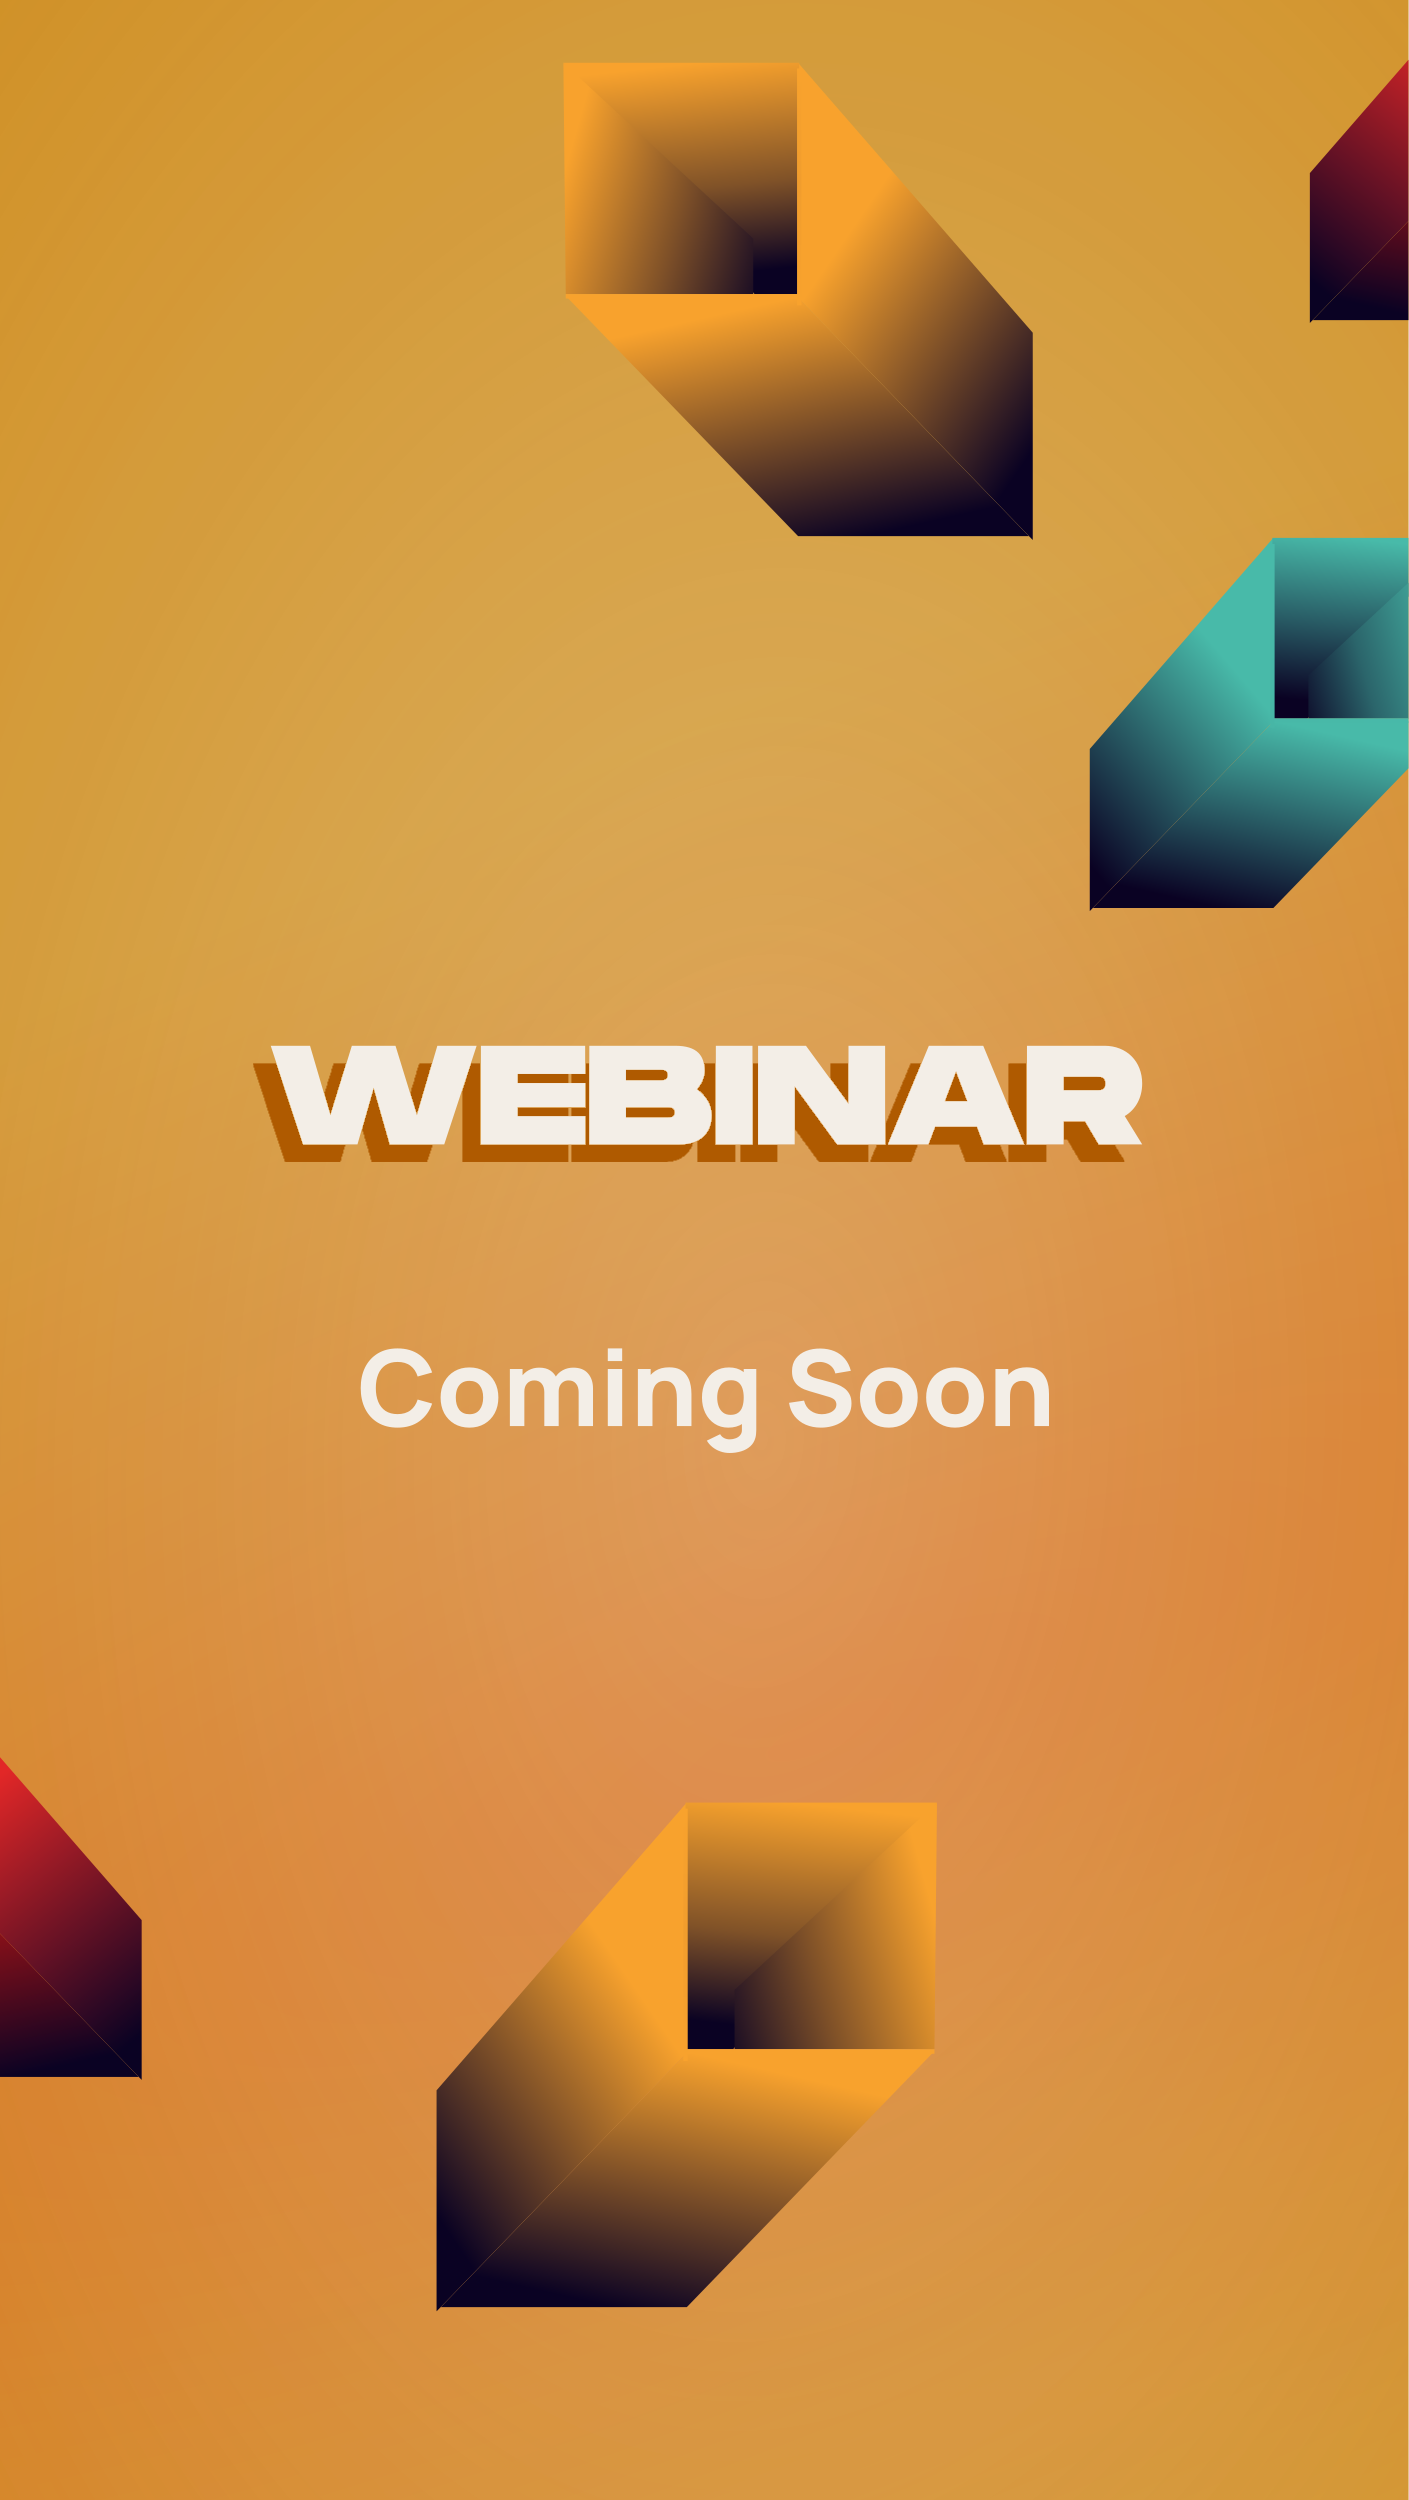
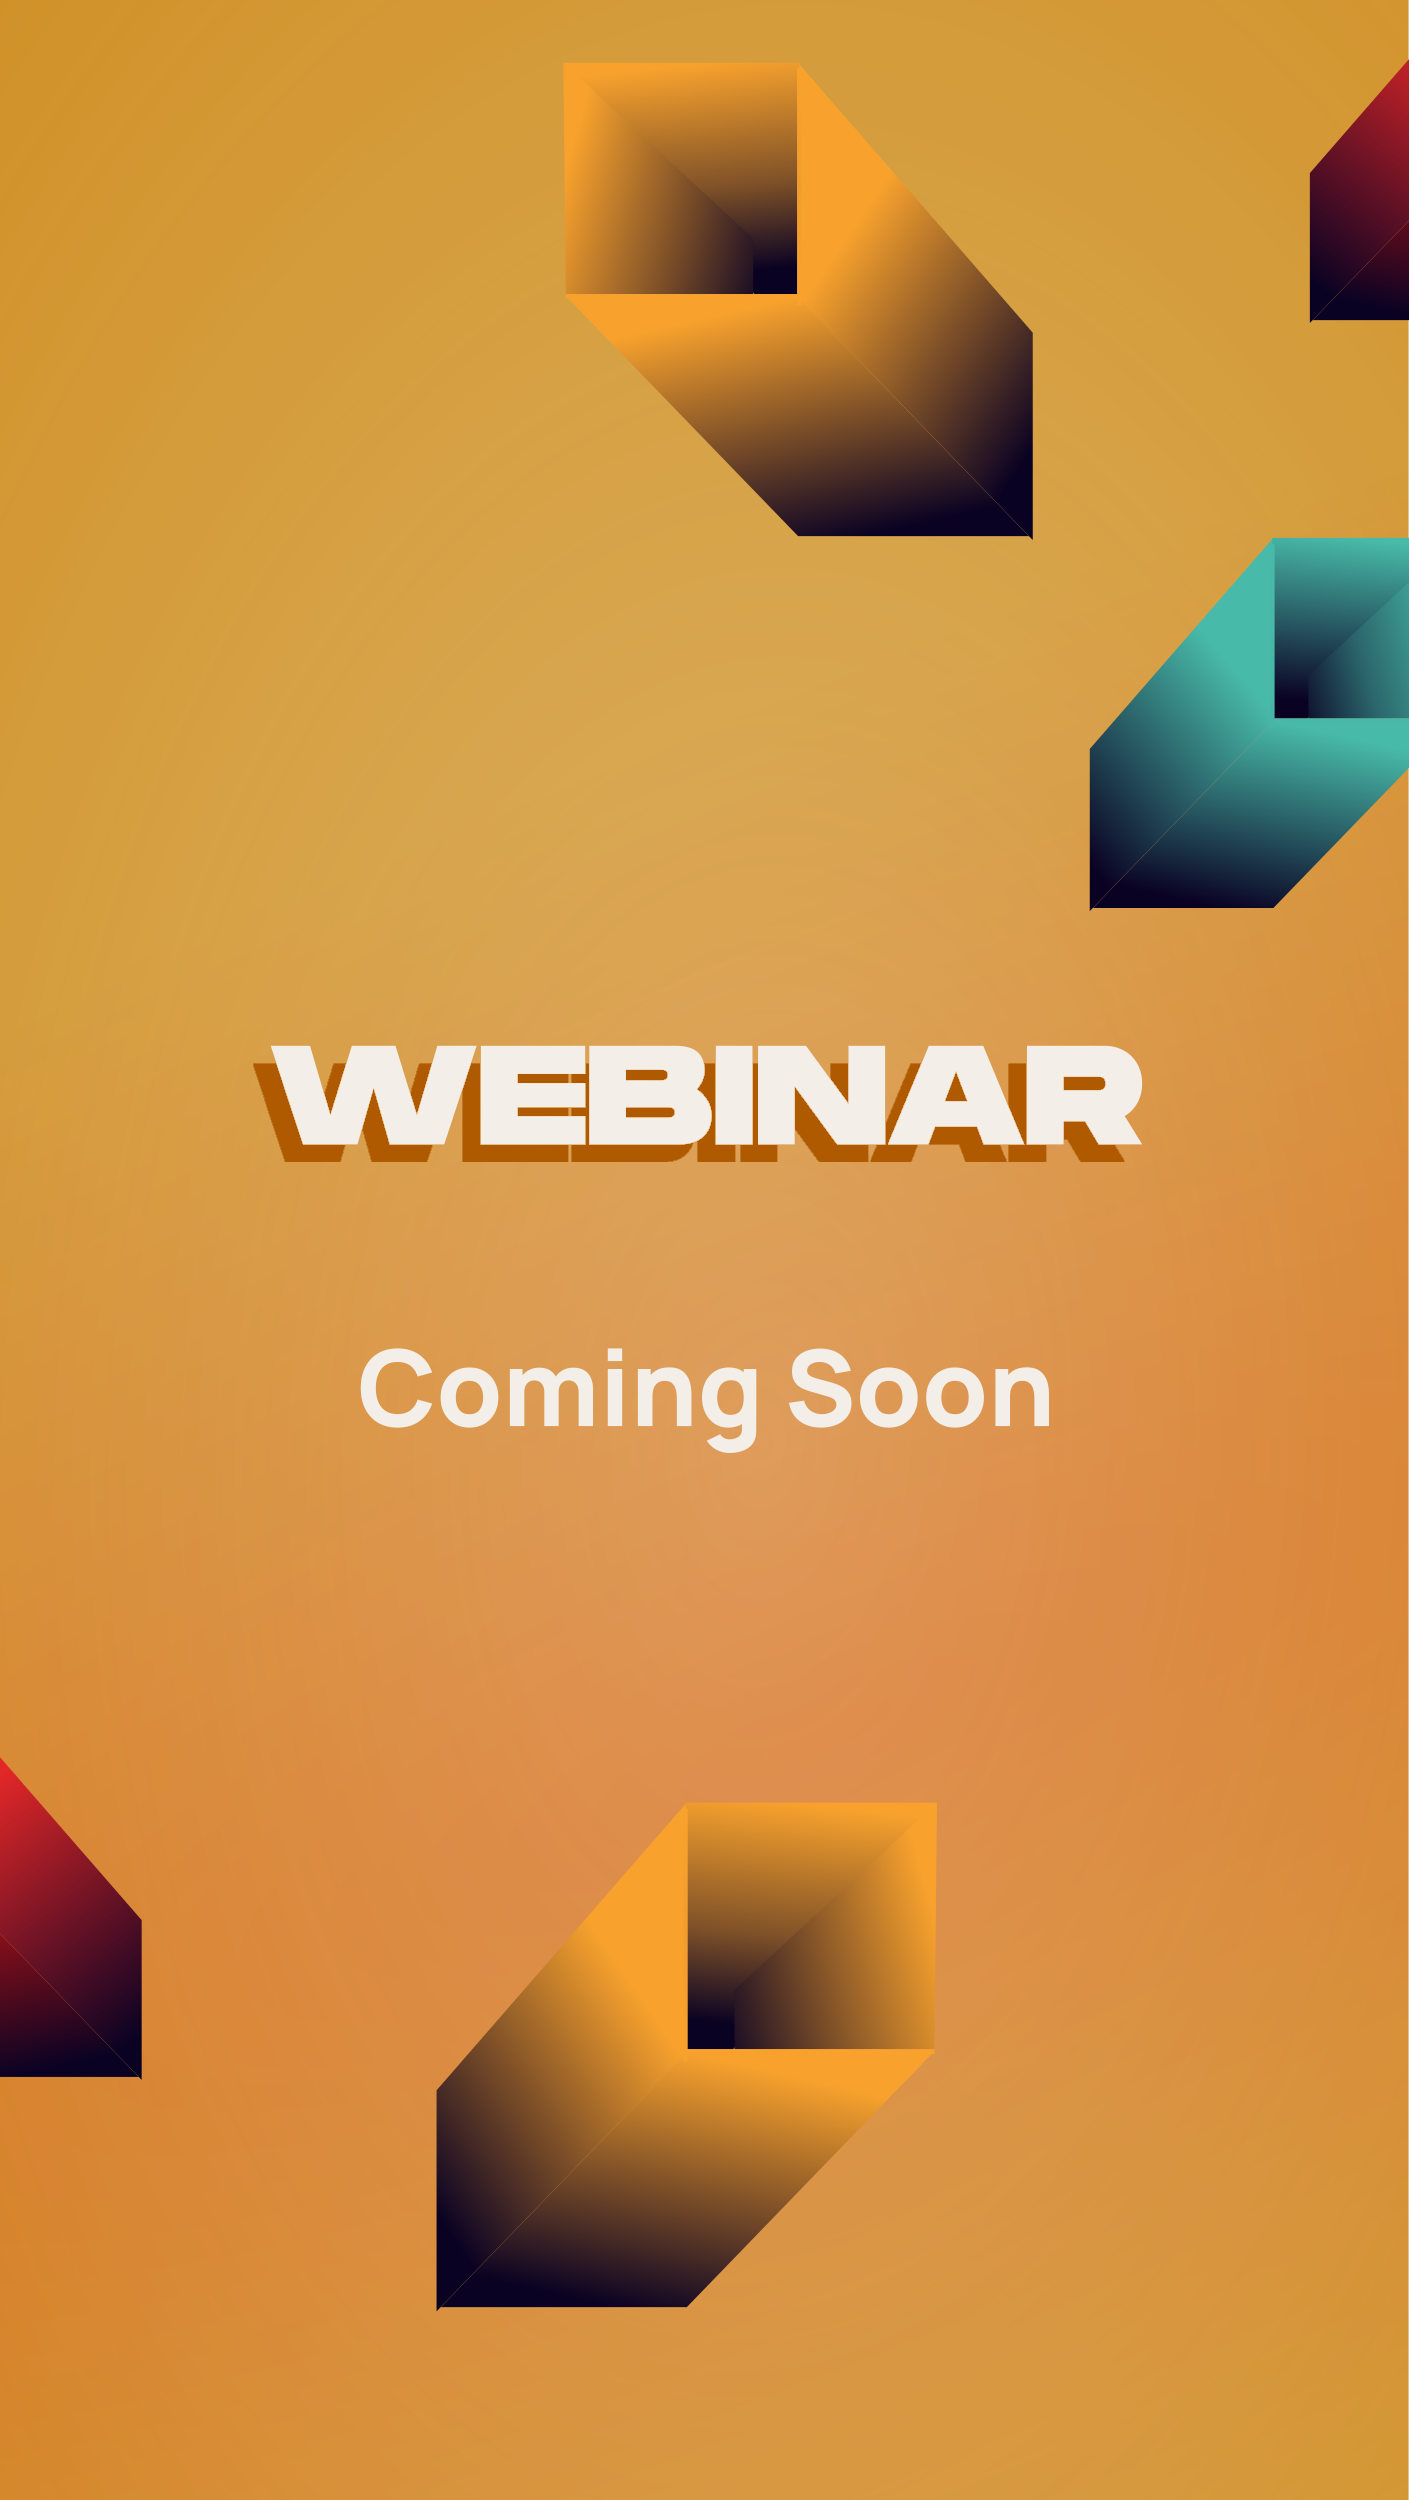
<svg xmlns="http://www.w3.org/2000/svg" width="320" height="568" viewBox="0 0 320 568" fill="none">
-   <g clip-path="url(#clip0_1043_2946)">
+   <g clipPath="url(#clip0_1043_2946)">
    <rect width="320" height="568" fill="white" />
    <rect width="320" height="568" fill="url(#paint0_radial_1043_2946)" />
    <rect width="320" height="568" fill="url(#paint1_radial_1043_2946)" fill-opacity="0.2" />
    <rect width="320" height="568" fill="#FB5B00" fill-opacity="0.2" />
    <g filter="url(#filter0_d_1043_2946)">
      <path d="M99.364 237.6H108.292L100.932 260H88.579L84.9 247.104L81.219 260H68.868L61.508 237.6H70.436L75.076 253.408L79.939 237.6H89.859L94.724 253.408L99.364 237.6ZM132.945 244H117.585V246.08H132.945V251.52H117.585V253.6H132.945V260H109.265V237.6H132.945V244ZM158.306 247.488C160.258 248.896 161.666 250.944 161.666 253.376C161.666 257.056 159.458 260 154.37 260H133.89V237.6H153.41C158.498 237.6 160.066 239.904 160.066 243.296C160.066 244.736 159.394 246.208 158.306 247.488ZM142.21 243.04V245.472H149.89C150.722 245.472 151.746 245.472 151.746 244.256C151.746 243.04 150.722 243.04 149.89 243.04H142.21ZM151.49 253.92C152.322 253.92 153.346 253.92 153.346 252.736C153.346 251.552 152.322 251.552 151.49 251.552H142.21V253.92H151.49ZM170.96 237.6V260H162.64V237.6H170.96ZM192.778 237.6H201.098V260H190.218L180.554 246.784V260H172.234V237.6H183.114L192.778 250.816V237.6ZM223.518 260L221.982 255.968H212.446L210.91 260H201.758L211.038 237.6H223.39L232.67 260H223.518ZM214.622 250.208H219.806L217.214 243.36L214.622 250.208ZM259.504 246.176C259.504 249.44 258 252.128 255.536 253.568L259.504 260H249.648L246.544 254.752H241.648V260H233.328V237.6H250.928C256.016 237.6 259.504 241.184 259.504 246.176ZM241.648 244.64V247.712H249.328C250.16 247.712 251.184 247.712 251.184 246.176C251.184 244.64 250.16 244.64 249.328 244.64H241.648Z" fill="#F3EEE7" />
    </g>
    <path d="M90.33 324.36C88.602 324.36 87.11 323.984 85.854 323.232C84.606 322.48 83.642 321.428 82.962 320.076C82.29 318.724 81.954 317.152 81.954 315.36C81.954 313.568 82.29 311.996 82.962 310.644C83.642 309.292 84.606 308.24 85.854 307.488C87.11 306.736 88.602 306.36 90.33 306.36C92.314 306.36 93.978 306.852 95.322 307.836C96.674 308.82 97.626 310.152 98.178 311.832L94.89 312.744C94.57 311.696 94.03 310.884 93.27 310.308C92.51 309.724 91.53 309.432 90.33 309.432C89.234 309.432 88.318 309.676 87.582 310.164C86.854 310.652 86.306 311.34 85.938 312.228C85.57 313.116 85.386 314.16 85.386 315.36C85.386 316.56 85.57 317.604 85.938 318.492C86.306 319.38 86.854 320.068 87.582 320.556C88.318 321.044 89.234 321.288 90.33 321.288C91.53 321.288 92.51 320.996 93.27 320.412C94.03 319.828 94.57 319.016 94.89 317.976L98.178 318.888C97.626 320.568 96.674 321.9 95.322 322.884C93.978 323.868 92.314 324.36 90.33 324.36ZM106.653 324.36C105.349 324.36 104.205 324.068 103.221 323.484C102.237 322.9 101.469 322.096 100.917 321.072C100.373 320.04 100.101 318.856 100.101 317.52C100.101 316.168 100.381 314.98 100.941 313.956C101.501 312.924 102.273 312.12 103.257 311.544C104.241 310.968 105.373 310.68 106.653 310.68C107.957 310.68 109.101 310.972 110.085 311.556C111.077 312.14 111.849 312.948 112.401 313.98C112.953 315.004 113.229 316.184 113.229 317.52C113.229 318.864 112.949 320.052 112.389 321.084C111.837 322.108 111.065 322.912 110.073 323.496C109.089 324.072 107.949 324.36 106.653 324.36ZM106.653 321.312C107.701 321.312 108.481 320.96 108.993 320.256C109.513 319.544 109.773 318.632 109.773 317.52C109.773 316.368 109.509 315.448 108.981 314.76C108.461 314.072 107.685 313.728 106.653 313.728C105.941 313.728 105.357 313.888 104.901 314.208C104.445 314.528 104.105 314.972 103.881 315.54C103.665 316.108 103.557 316.768 103.557 317.52C103.557 318.68 103.817 319.604 104.337 320.292C104.865 320.972 105.637 321.312 106.653 321.312ZM131.468 324V316.344C131.468 315.488 131.264 314.824 130.856 314.352C130.456 313.872 129.9 313.632 129.188 313.632C128.732 313.632 128.336 313.74 128 313.956C127.664 314.164 127.4 314.46 127.208 314.844C127.024 315.22 126.932 315.656 126.932 316.152L125.564 315.24C125.564 314.352 125.772 313.568 126.188 312.888C126.612 312.208 127.176 311.68 127.88 311.304C128.592 310.92 129.38 310.728 130.244 310.728C131.724 310.728 132.84 311.168 133.592 312.048C134.352 312.92 134.732 314.064 134.732 315.48V324H131.468ZM115.844 324V311.04H118.724V315.336H119.132V324H115.844ZM123.668 324V316.344C123.668 315.488 123.464 314.824 123.056 314.352C122.656 313.872 122.1 313.632 121.388 313.632C120.708 313.632 120.16 313.868 119.744 314.34C119.336 314.804 119.132 315.408 119.132 316.152L117.764 315.192C117.764 314.344 117.976 313.584 118.4 312.912C118.824 312.24 119.392 311.708 120.104 311.316C120.824 310.924 121.628 310.728 122.516 310.728C123.532 310.728 124.364 310.944 125.012 311.376C125.668 311.808 126.152 312.384 126.464 313.104C126.776 313.824 126.932 314.616 126.932 315.48V324H123.668ZM138.092 309.24V306.36H141.356V309.24H138.092ZM138.092 324V311.04H141.356V324H138.092ZM153.785 324V317.88C153.785 317.584 153.769 317.208 153.737 316.752C153.705 316.288 153.605 315.824 153.437 315.36C153.269 314.896 152.993 314.508 152.609 314.196C152.233 313.884 151.697 313.728 151.001 313.728C150.721 313.728 150.421 313.772 150.101 313.86C149.781 313.948 149.481 314.12 149.201 314.376C148.921 314.624 148.689 314.992 148.505 315.48C148.329 315.968 148.241 316.616 148.241 317.424L146.369 316.536C146.369 315.512 146.577 314.552 146.993 313.656C147.409 312.76 148.033 312.036 148.865 311.484C149.705 310.932 150.761 310.656 152.033 310.656C153.049 310.656 153.877 310.828 154.517 311.172C155.157 311.516 155.653 311.952 156.005 312.48C156.365 313.008 156.621 313.56 156.773 314.136C156.925 314.704 157.017 315.224 157.049 315.696C157.081 316.168 157.097 316.512 157.097 316.728V324H153.785ZM144.929 324V311.04H147.833V315.336H148.241V324H144.929ZM165.755 330.12C165.019 330.12 164.319 330 163.655 329.76C162.991 329.528 162.395 329.2 161.867 328.776C161.347 328.36 160.923 327.872 160.595 327.312L163.619 325.848C163.827 326.232 164.123 326.524 164.507 326.724C164.899 326.924 165.323 327.024 165.779 327.024C166.267 327.024 166.727 326.94 167.159 326.772C167.591 326.612 167.935 326.368 168.191 326.04C168.455 325.72 168.579 325.32 168.563 324.84V321.072H168.971V311.04H171.827V324.888C171.827 325.208 171.811 325.508 171.779 325.788C171.755 326.076 171.707 326.36 171.635 326.64C171.427 327.432 171.039 328.084 170.471 328.596C169.911 329.108 169.223 329.488 168.407 329.736C167.591 329.992 166.707 330.12 165.755 330.12ZM165.467 324.36C164.275 324.36 163.231 324.06 162.335 323.46C161.439 322.86 160.739 322.044 160.235 321.012C159.739 319.98 159.491 318.816 159.491 317.52C159.491 316.2 159.743 315.028 160.247 314.004C160.759 312.972 161.475 312.16 162.395 311.568C163.315 310.976 164.395 310.68 165.635 310.68C166.867 310.68 167.903 310.98 168.743 311.58C169.583 312.18 170.219 312.996 170.651 314.028C171.083 315.06 171.299 316.224 171.299 317.52C171.299 318.816 171.079 319.98 170.639 321.012C170.207 322.044 169.559 322.86 168.695 323.46C167.831 324.06 166.755 324.36 165.467 324.36ZM165.995 321.456C166.723 321.456 167.303 321.292 167.735 320.964C168.175 320.636 168.491 320.176 168.683 319.584C168.875 318.992 168.971 318.304 168.971 317.52C168.971 316.736 168.875 316.048 168.683 315.456C168.491 314.864 168.183 314.404 167.759 314.076C167.343 313.748 166.795 313.584 166.115 313.584C165.387 313.584 164.787 313.764 164.315 314.124C163.851 314.476 163.507 314.952 163.283 315.552C163.059 316.144 162.947 316.8 162.947 317.52C162.947 318.248 163.055 318.912 163.271 319.512C163.487 320.104 163.819 320.576 164.267 320.928C164.715 321.28 165.291 321.456 165.995 321.456ZM186.521 324.36C185.241 324.36 184.085 324.136 183.053 323.688C182.029 323.232 181.185 322.584 180.521 321.744C179.865 320.896 179.449 319.888 179.273 318.72L182.681 318.216C182.921 319.208 183.417 319.972 184.169 320.508C184.921 321.044 185.777 321.312 186.737 321.312C187.273 321.312 187.793 321.228 188.297 321.06C188.801 320.892 189.213 320.644 189.533 320.316C189.861 319.988 190.025 319.584 190.025 319.104C190.025 318.928 189.997 318.76 189.941 318.6C189.893 318.432 189.809 318.276 189.689 318.132C189.569 317.988 189.397 317.852 189.173 317.724C188.957 317.596 188.681 317.48 188.345 317.376L183.857 316.056C183.521 315.96 183.129 315.824 182.681 315.648C182.241 315.472 181.813 315.22 181.396 314.892C180.981 314.564 180.633 314.132 180.353 313.596C180.081 313.052 179.945 312.368 179.945 311.544C179.945 310.384 180.237 309.42 180.821 308.652C181.405 307.884 182.185 307.312 183.161 306.936C184.137 306.56 185.217 306.376 186.401 306.384C187.593 306.4 188.657 306.604 189.593 306.996C190.529 307.388 191.313 307.96 191.945 308.712C192.577 309.456 193.033 310.368 193.312 311.448L189.785 312.048C189.657 311.488 189.421 311.016 189.077 310.632C188.733 310.248 188.321 309.956 187.841 309.756C187.369 309.556 186.873 309.448 186.353 309.432C185.841 309.416 185.357 309.488 184.901 309.648C184.453 309.8 184.085 310.024 183.797 310.32C183.517 310.616 183.377 310.968 183.377 311.376C183.377 311.752 183.493 312.06 183.725 312.3C183.957 312.532 184.249 312.72 184.601 312.864C184.953 313.008 185.313 313.128 185.681 313.224L188.681 314.04C189.129 314.16 189.625 314.32 190.169 314.52C190.713 314.712 191.233 314.984 191.729 315.336C192.233 315.68 192.645 316.136 192.965 316.704C193.293 317.272 193.457 317.992 193.457 318.864C193.457 319.792 193.261 320.604 192.869 321.3C192.485 321.988 191.965 322.56 191.309 323.016C190.653 323.464 189.909 323.8 189.077 324.024C188.253 324.248 187.401 324.36 186.521 324.36ZM201.926 324.36C200.622 324.36 199.478 324.068 198.494 323.484C197.51 322.9 196.742 322.096 196.19 321.072C195.646 320.04 195.374 318.856 195.374 317.52C195.374 316.168 195.654 314.98 196.214 313.956C196.774 312.924 197.546 312.12 198.53 311.544C199.514 310.968 200.646 310.68 201.926 310.68C203.23 310.68 204.374 310.972 205.358 311.556C206.35 312.14 207.122 312.948 207.674 313.98C208.226 315.004 208.502 316.184 208.502 317.52C208.502 318.864 208.222 320.052 207.662 321.084C207.11 322.108 206.338 322.912 205.346 323.496C204.362 324.072 203.222 324.36 201.926 324.36ZM201.926 321.312C202.974 321.312 203.754 320.96 204.266 320.256C204.786 319.544 205.046 318.632 205.046 317.52C205.046 316.368 204.782 315.448 204.254 314.76C203.734 314.072 202.958 313.728 201.926 313.728C201.214 313.728 200.63 313.888 200.174 314.208C199.718 314.528 199.378 314.972 199.154 315.54C198.938 316.108 198.83 316.768 198.83 317.52C198.83 318.68 199.09 319.604 199.61 320.292C200.138 320.972 200.91 321.312 201.926 321.312ZM216.973 324.36C215.669 324.36 214.525 324.068 213.541 323.484C212.557 322.9 211.789 322.096 211.237 321.072C210.693 320.04 210.421 318.856 210.421 317.52C210.421 316.168 210.701 314.98 211.261 313.956C211.821 312.924 212.593 312.12 213.577 311.544C214.561 310.968 215.693 310.68 216.973 310.68C218.277 310.68 219.421 310.972 220.405 311.556C221.397 312.14 222.169 312.948 222.721 313.98C223.273 315.004 223.549 316.184 223.549 317.52C223.549 318.864 223.269 320.052 222.709 321.084C222.157 322.108 221.385 322.912 220.393 323.496C219.409 324.072 218.269 324.36 216.973 324.36ZM216.973 321.312C218.021 321.312 218.801 320.96 219.313 320.256C219.833 319.544 220.093 318.632 220.093 317.52C220.093 316.368 219.829 315.448 219.301 314.76C218.781 314.072 218.005 313.728 216.973 313.728C216.261 313.728 215.677 313.888 215.221 314.208C214.765 314.528 214.425 314.972 214.201 315.54C213.985 316.108 213.877 316.768 213.877 317.52C213.877 318.68 214.137 319.604 214.657 320.292C215.185 320.972 215.957 321.312 216.973 321.312ZM235.02 324V317.88C235.02 317.584 235.004 317.208 234.972 316.752C234.94 316.288 234.84 315.824 234.672 315.36C234.504 314.896 234.228 314.508 233.844 314.196C233.468 313.884 232.932 313.728 232.236 313.728C231.956 313.728 231.656 313.772 231.336 313.86C231.016 313.948 230.716 314.12 230.436 314.376C230.156 314.624 229.924 314.992 229.74 315.48C229.564 315.968 229.476 316.616 229.476 317.424L227.604 316.536C227.604 315.512 227.812 314.552 228.228 313.656C228.644 312.76 229.268 312.036 230.1 311.484C230.94 310.932 231.996 310.656 233.268 310.656C234.284 310.656 235.112 310.828 235.752 311.172C236.392 311.516 236.888 311.952 237.24 312.48C237.6 313.008 237.856 313.56 238.008 314.136C238.16 314.704 238.252 315.224 238.284 315.696C238.316 316.168 238.332 316.512 238.332 316.728V324H235.02ZM226.164 324V311.04H229.068V315.336H229.476V324H226.164Z" fill="#F3EEE7" />
    <path d="M-8.906 389L32.188 436.258V472.557L-8.906 430.094V389Z" fill="url(#paint2_linear_1043_2946)" />
    <path d="M-49.315 430.094H-8.907L31.502 471.872H-8.907L-49.315 430.094Z" fill="url(#paint3_linear_1043_2946)" />
    <path d="M156.034 409.547L99.188 474.92V525.134L156.034 466.393V409.547Z" fill="url(#paint4_linear_1043_2946)" />
    <path d="M211.933 466.394H156.034L100.135 524.187H156.034L211.933 466.394Z" fill="url(#paint5_linear_1043_2946)" />
    <path d="M155.748 409.547H212.88L166.603 465.536H155.748V409.547Z" fill="url(#paint6_linear_1043_2946)" />
    <path d="M212.88 409.547L212.309 465.536H166.889V452.11L212.88 409.547Z" fill="url(#paint7_linear_1043_2946)" />
    <path d="M212.309 466.108H155.748" stroke="url(#paint8_linear_1043_2946)" />
    <path d="M155.749 468.288V410.917" stroke="url(#paint9_linear_1043_2946)" />
    <path d="M336.146 -5L297.6 39.327V73.376L336.146 33.545V-5Z" fill="url(#paint10_linear_1043_2946)" />
    <path d="M374.049 33.545H336.146L298.243 72.733H336.146L374.049 33.545Z" fill="url(#paint11_linear_1043_2946)" />
    <path d="M181.321 14.273L234.643 75.592V122.692L181.321 67.594V14.273Z" fill="url(#paint12_linear_1043_2946)" />
    <path d="M128.889 67.594H181.321L233.754 121.804H181.321L128.889 67.594Z" fill="url(#paint13_linear_1043_2946)" />
    <path d="M181.589 14.273L128 14.273L171.407 66.79H181.589V14.273Z" fill="url(#paint14_linear_1043_2946)" />
    <path d="M128 14.273L128.536 66.79H171.139V54.197L128 14.273Z" fill="url(#paint15_linear_1043_2946)" />
    <path d="M128.536 67.326H181.589" stroke="url(#paint16_linear_1043_2946)" />
    <path d="M181.589 69.371V15.557" stroke="url(#paint17_linear_1043_2946)" />
    <path d="M289.301 122.2L247.596 170.161V207L289.301 163.905V122.2Z" fill="url(#paint18_linear_1043_2946)" />
    <path d="M330.311 163.905H289.301L248.291 206.305H289.301L330.311 163.905Z" fill="url(#paint19_linear_1043_2946)" />
    <path d="M289.091 122.2H331.006L297.055 163.276H289.091V122.2Z" fill="url(#paint20_linear_1043_2946)" />
    <path d="M331.006 122.2L330.587 163.276H297.265V153.426L331.006 122.2Z" fill="url(#paint21_linear_1043_2946)" />
    <path d="M330.586 163.695H289.091" stroke="url(#paint22_linear_1043_2946)" />
    <path d="M289.091 165.295V123.59" stroke="url(#paint23_linear_1043_2946)" />
  </g>
  <defs>
    <filter id="filter0_d_1043_2946" x="57.507" y="237.6" width="201.996" height="26.4" filterUnits="userSpaceOnUse" color-interpolation-filters="sRGB">
      <feFlood flood-opacity="0" result="BackgroundImageFix" />
      <feColorMatrix in="SourceAlpha" type="matrix" values="0 0 0 0 0 0 0 0 0 0 0 0 0 0 0 0 0 0 127 0" result="hardAlpha" />
      <feOffset dx="-4" dy="4" />
      <feComposite in2="hardAlpha" operator="out" />
      <feColorMatrix type="matrix" values="0 0 0 0 0.685 0 0 0 0 0.352 0 0 0 0 0 0 0 0 1 0" />
      <feBlend mode="normal" in2="BackgroundImageFix" result="effect1_dropShadow_1043_2946" />
      <feBlend mode="normal" in="SourceGraphic" in2="effect1_dropShadow_1043_2946" result="shape" />
    </filter>
    <radialGradient id="paint0_radial_1043_2946" cx="0" cy="0" r="1" gradientUnits="userSpaceOnUse" gradientTransform="translate(173 327.01) rotate(92.2198) scale(461.847 281.413)">
      <stop stop-color="#F8A22D" stop-opacity="0.73" />
      <stop offset="1" stop-color="#E88600" />
    </radialGradient>
    <radialGradient id="paint1_radial_1043_2946" cx="0" cy="0" r="1" gradientUnits="userSpaceOnUse" gradientTransform="translate(188.111 393.914) rotate(-113.435) scale(225.454 865.4)">
      <stop stop-color="#583687" />
      <stop offset="1" stop-color="#3DFBE4" />
    </radialGradient>
    <linearGradient id="paint2_linear_1043_2946" x1="-8.906" y1="410.232" x2="32.188" y2="462.284" gradientUnits="userSpaceOnUse">
      <stop stop-color="#E22727" />
      <stop offset="1" stop-color="#0A0223" />
    </linearGradient>
    <linearGradient id="paint3_linear_1043_2946" x1="-9.591" y1="430.094" x2="-0.003" y2="472.557" gradientUnits="userSpaceOnUse">
      <stop stop-color="#B21515" />
      <stop offset="1" stop-color="#0A0223" />
    </linearGradient>
    <linearGradient id="paint4_linear_1043_2946" x1="153.979" y1="465.708" x2="99.188" y2="503.378" gradientUnits="userSpaceOnUse">
      <stop stop-color="#F8A22D" />
      <stop offset="1" stop-color="#0A0223" />
    </linearGradient>
    <linearGradient id="paint5_linear_1043_2946" x1="156.982" y1="466.394" x2="143.717" y2="525.135" gradientUnits="userSpaceOnUse">
      <stop stop-color="#F8A22D" />
      <stop offset="1" stop-color="#0A0223" />
    </linearGradient>
    <linearGradient id="paint6_linear_1043_2946" x1="179.458" y1="409.547" x2="173.941" y2="460.8" gradientUnits="userSpaceOnUse">
      <stop stop-color="#F8A22D" />
      <stop offset="0.586" stop-color="#805228" />
      <stop offset="1" stop-color="#0A0223" />
    </linearGradient>
    <linearGradient id="paint7_linear_1043_2946" x1="212.309" y1="434.97" x2="158.183" y2="450.24" gradientUnits="userSpaceOnUse">
      <stop stop-color="#F8A22D" />
      <stop offset="0.529" stop-color="#7E5028" />
      <stop offset="1" stop-color="#0A0223" />
    </linearGradient>
    <linearGradient id="paint8_linear_1043_2946" x1="212.88" y1="466.259" x2="156.034" y2="466.259" gradientUnits="userSpaceOnUse">
      <stop stop-color="#F8A22D" />
      <stop offset="1" stop-color="#F8A22D" />
    </linearGradient>
    <linearGradient id="paint9_linear_1043_2946" x1="155.899" y1="412.389" x2="154.105" y2="468.247" gradientUnits="userSpaceOnUse">
      <stop stop-color="#F8A22D" />
      <stop offset="0.477" stop-color="#F19D2D" />
      <stop offset="1" stop-color="#F8A22D" />
      <stop offset="1" stop-color="#F8A22D" />
    </linearGradient>
    <linearGradient id="paint10_linear_1043_2946" x1="336.146" y1="14.915" x2="297.6" y2="63.739" gradientUnits="userSpaceOnUse">
      <stop stop-color="#E22727" />
      <stop offset="1" stop-color="#0A0223" />
    </linearGradient>
    <linearGradient id="paint11_linear_1043_2946" x1="336.788" y1="33.545" x2="327.794" y2="73.375" gradientUnits="userSpaceOnUse">
      <stop stop-color="#B21515" />
      <stop offset="1" stop-color="#0A0223" />
    </linearGradient>
    <linearGradient id="paint12_linear_1043_2946" x1="183.249" y1="66.951" x2="234.642" y2="102.285" gradientUnits="userSpaceOnUse">
      <stop stop-color="#F8A22D" />
      <stop offset="1" stop-color="#0A0223" />
    </linearGradient>
    <linearGradient id="paint13_linear_1043_2946" x1="180.433" y1="67.594" x2="192.874" y2="122.692" gradientUnits="userSpaceOnUse">
      <stop stop-color="#F8A22D" />
      <stop offset="1" stop-color="#0A0223" />
    </linearGradient>
    <linearGradient id="paint14_linear_1043_2946" x1="159.35" y1="14.273" x2="164.525" y2="62.348" gradientUnits="userSpaceOnUse">
      <stop stop-color="#F8A22D" />
      <stop offset="0.586" stop-color="#805228" />
      <stop offset="1" stop-color="#0A0223" />
    </linearGradient>
    <linearGradient id="paint15_linear_1043_2946" x1="128.536" y1="38.12" x2="179.306" y2="52.442" gradientUnits="userSpaceOnUse">
      <stop stop-color="#F8A22D" />
      <stop offset="0.529" stop-color="#7E5028" />
      <stop offset="1" stop-color="#0A0223" />
    </linearGradient>
    <linearGradient id="paint16_linear_1043_2946" x1="128" y1="67.477" x2="181.321" y2="67.477" gradientUnits="userSpaceOnUse">
      <stop stop-color="#F8A22D" />
      <stop offset="1" stop-color="#F8A22D" />
    </linearGradient>
    <linearGradient id="paint17_linear_1043_2946" x1="181.438" y1="16.939" x2="183.017" y2="69.339" gradientUnits="userSpaceOnUse">
      <stop stop-color="#F8A22D" />
      <stop offset="0.477" stop-color="#F19D2D" />
      <stop offset="1" stop-color="#F8A22D" />
      <stop offset="1" stop-color="#F8A22D" />
    </linearGradient>
    <linearGradient id="paint18_linear_1043_2946" x1="288.606" y1="161.709" x2="247.596" y2="196.574" gradientUnits="userSpaceOnUse">
      <stop stop-color="#48BAA9" />
      <stop offset="1" stop-color="#0A0223" />
    </linearGradient>
    <linearGradient id="paint19_linear_1043_2946" x1="289.996" y1="163.905" x2="280.265" y2="207" gradientUnits="userSpaceOnUse">
      <stop stop-color="#48BAA9" />
      <stop offset="1" stop-color="#0A0223" />
    </linearGradient>
    <linearGradient id="paint20_linear_1043_2946" x1="306.486" y1="122.2" x2="302.438" y2="159.802" gradientUnits="userSpaceOnUse">
      <stop stop-color="#48BAA9" />
      <stop offset="0.514" stop-color="#295D66" />
      <stop offset="1" stop-color="#0A0223" />
    </linearGradient>
    <linearGradient id="paint21_linear_1043_2946" x1="330.587" y1="140.852" x2="290.878" y2="152.054" gradientUnits="userSpaceOnUse">
      <stop stop-color="#48BAA9" />
      <stop offset="0.56" stop-color="#2B656B" />
      <stop offset="1" stop-color="#0A0223" />
    </linearGradient>
    <linearGradient id="paint22_linear_1043_2946" x1="330.042" y1="163.665" x2="289.569" y2="163.665" gradientUnits="userSpaceOnUse">
      <stop stop-color="#48BAA9" />
      <stop offset="1" stop-color="#48B8A8" />
    </linearGradient>
    <linearGradient id="paint23_linear_1043_2946" x1="289.339" y1="124.127" x2="288.523" y2="164.588" gradientUnits="userSpaceOnUse">
      <stop stop-color="#48BAA9" />
      <stop offset="1" stop-color="#47B6A6" />
    </linearGradient>
    <clipPath id="clip0_1043_2946">
      <rect width="320" height="568" fill="white" />
    </clipPath>
  </defs>
</svg>
